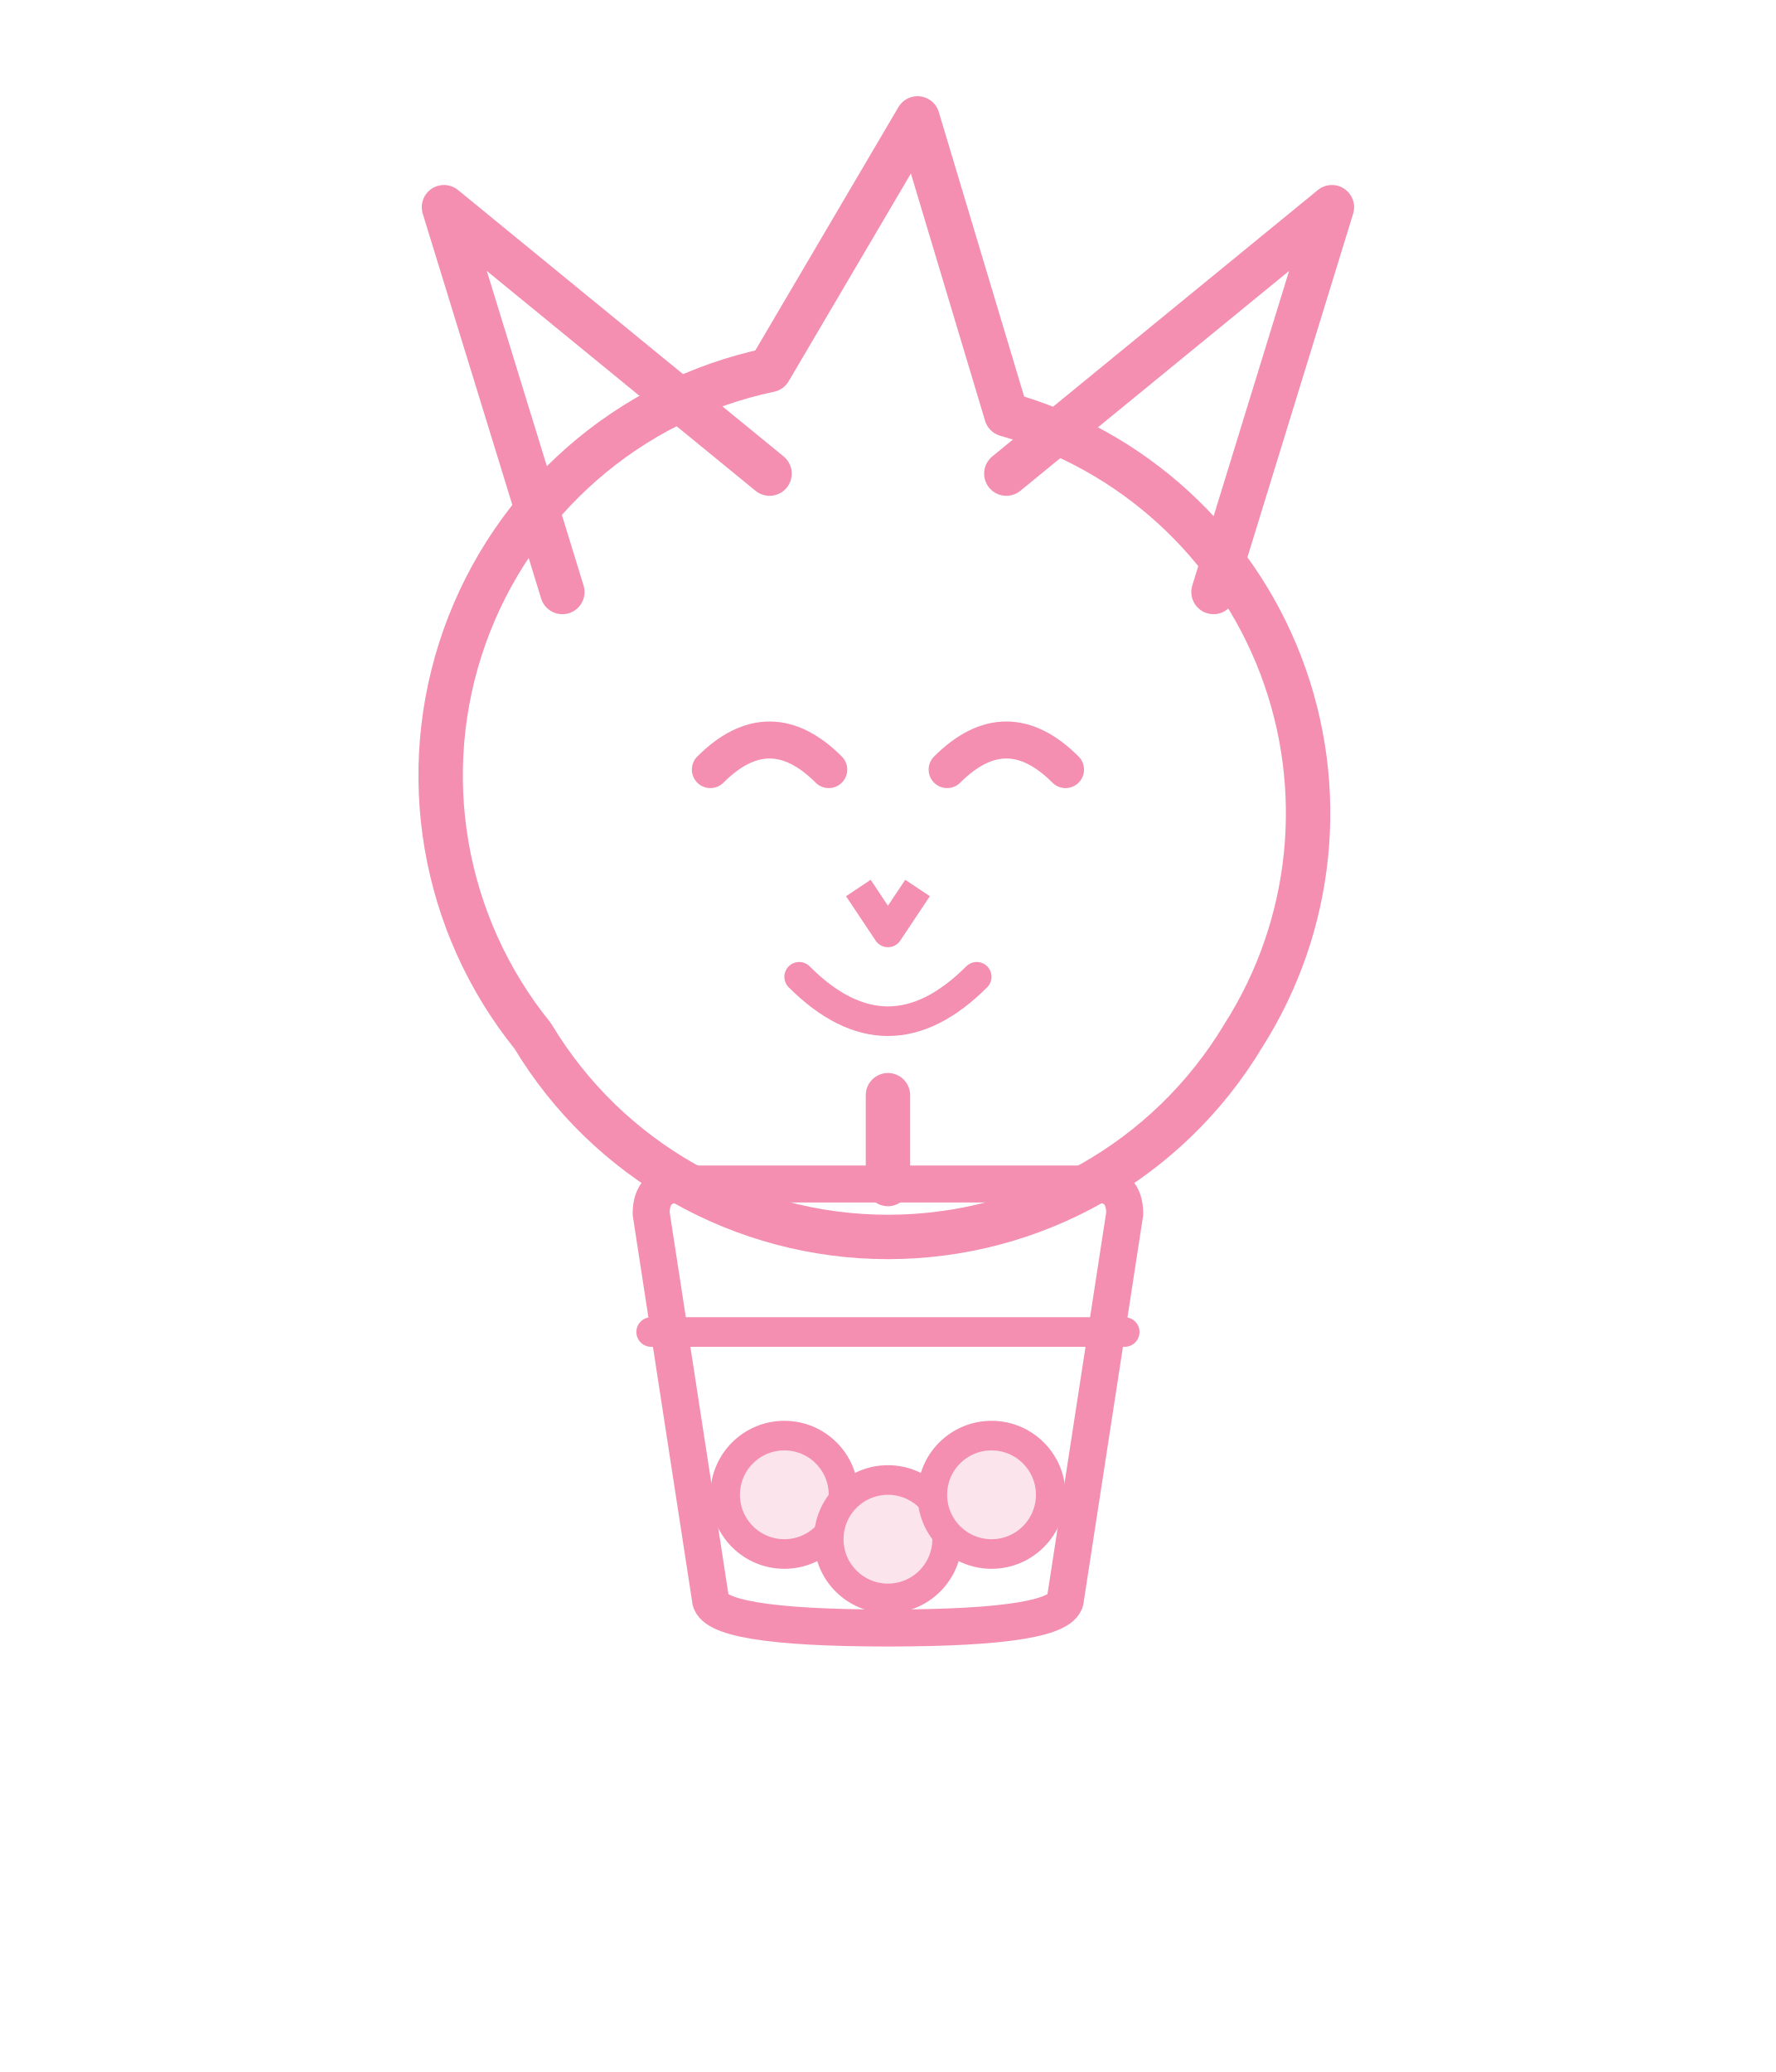
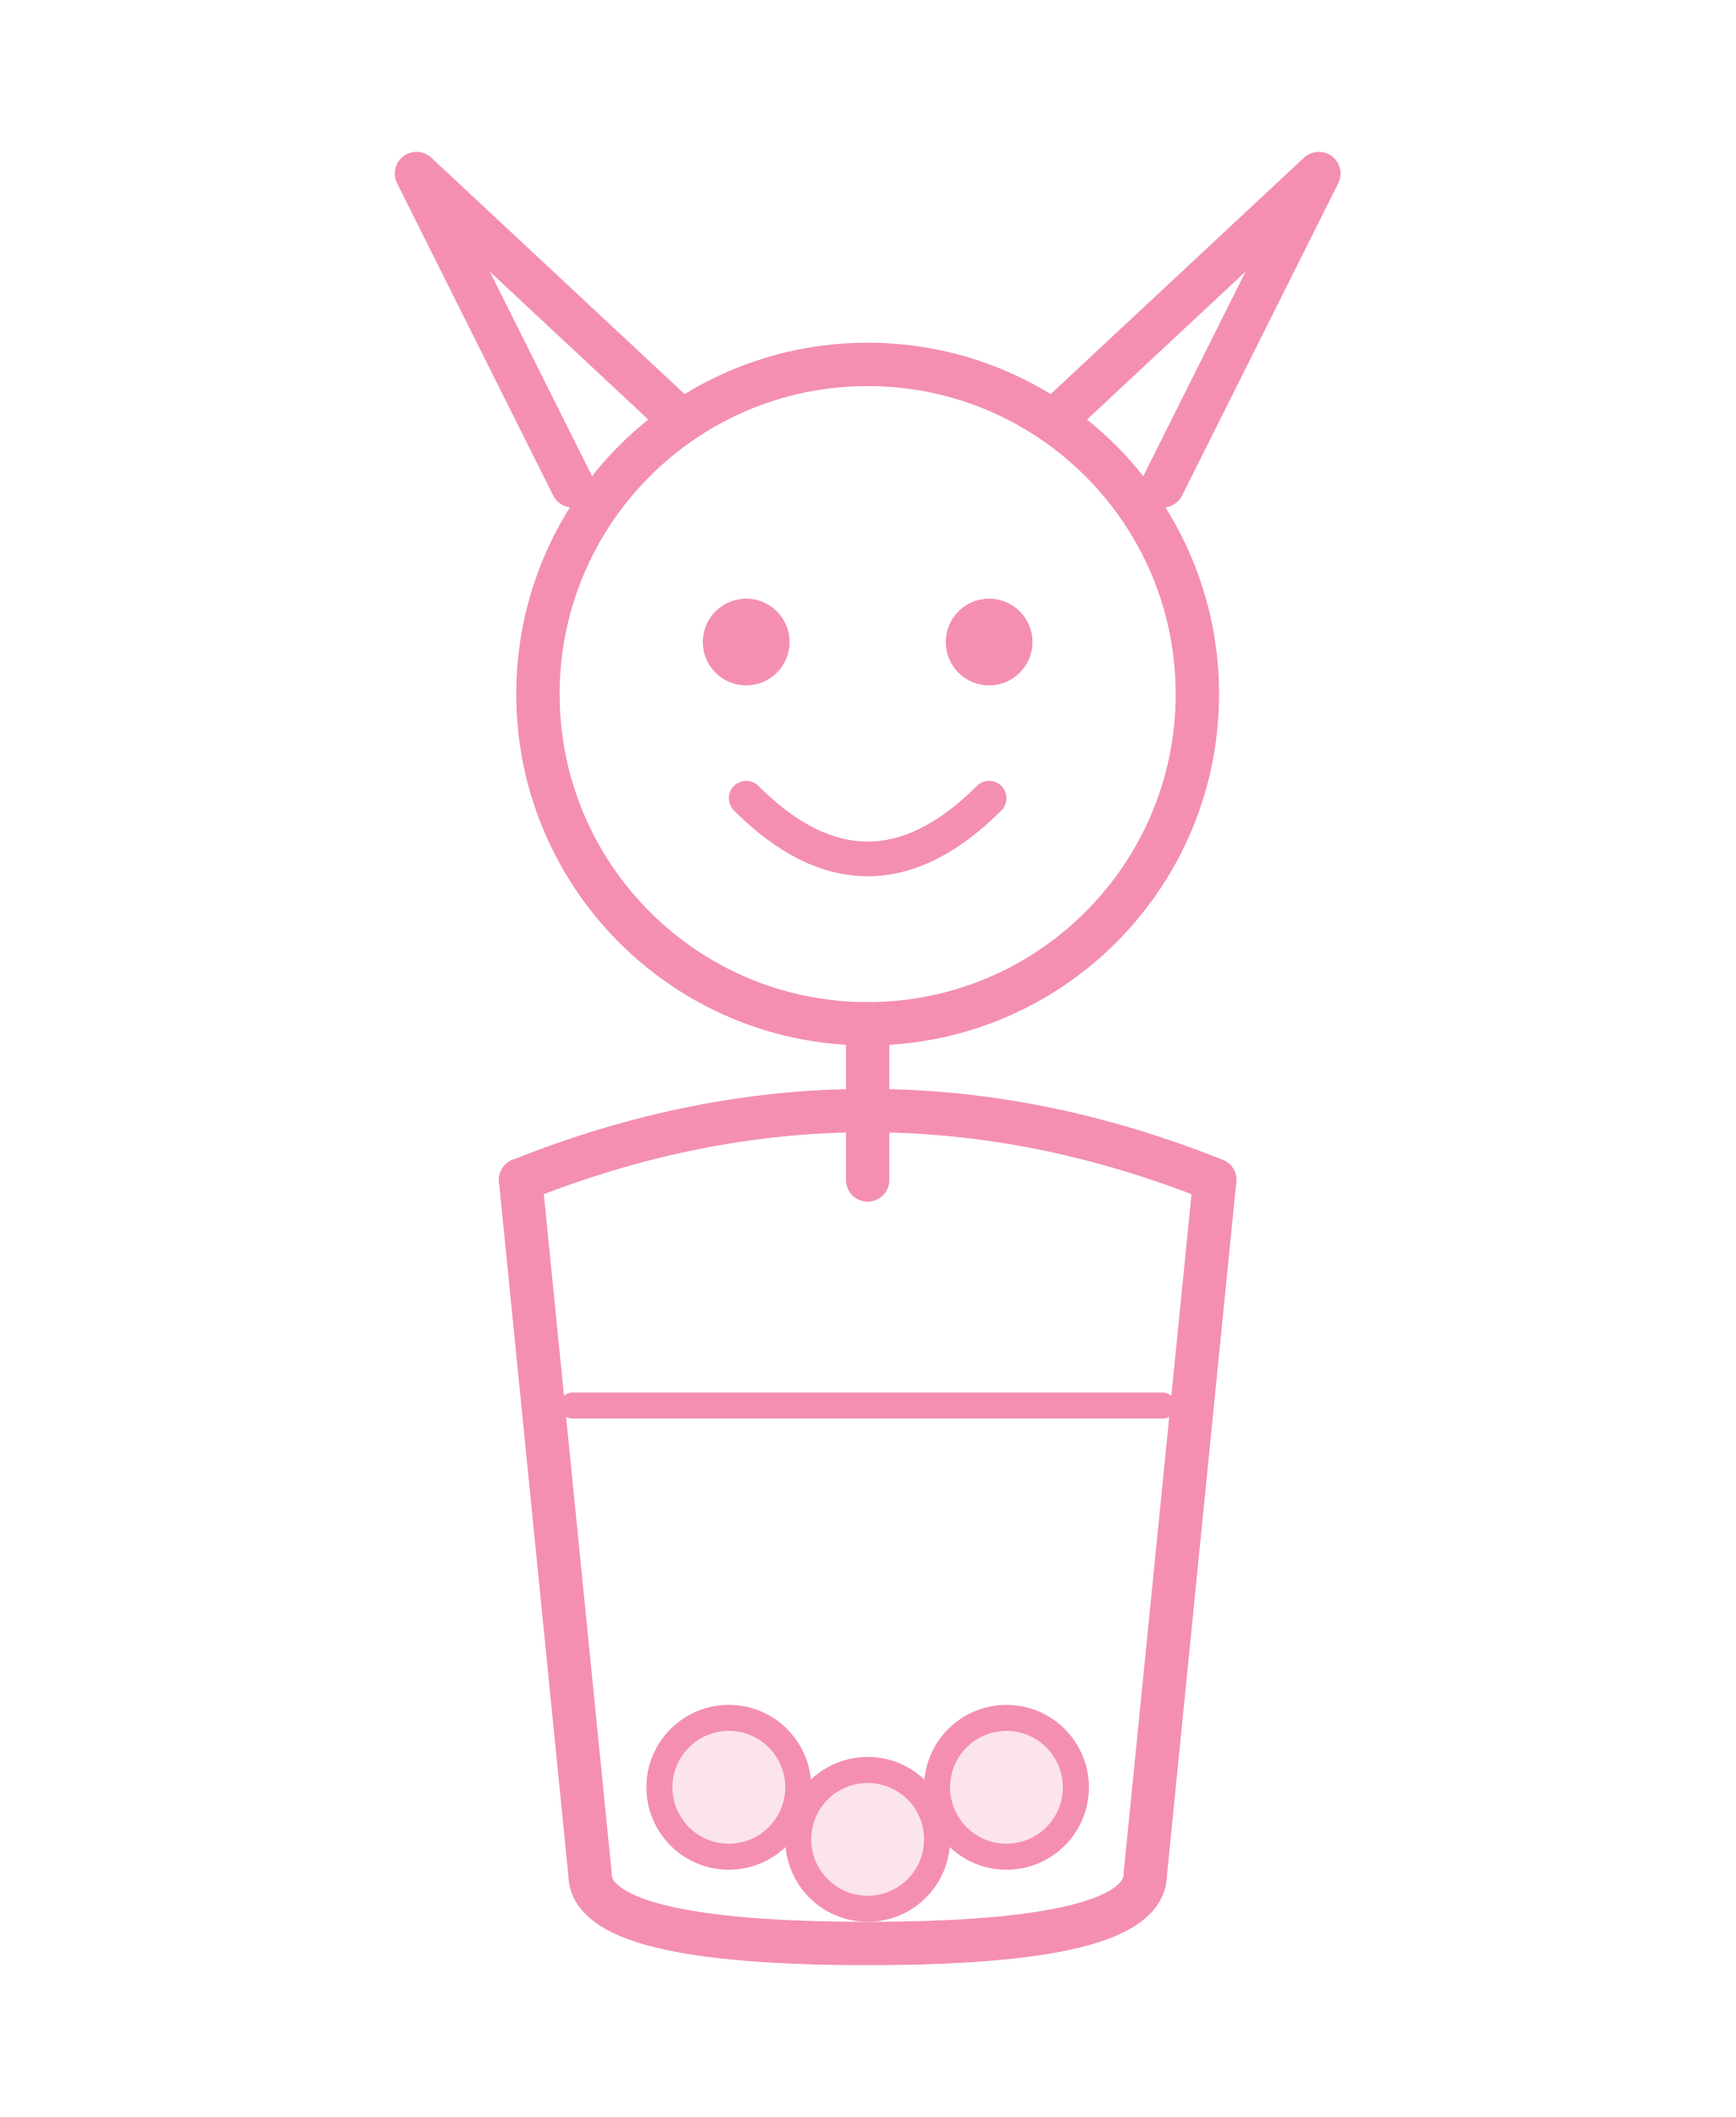
- <svg xmlns="http://www.w3.org/2000/svg" viewBox="0 0 120 140" fill="none" role="img" aria-label="Mèo Trà logo">
-   <path d="M36,70 A28,28 0 0,1 52,25 L62,8 L68,28 A28,28 0 0,1 84,70 A28,28 0 0,1 36,70 Z" stroke="#F48FB1" stroke-width="3" stroke-linecap="round" stroke-linejoin="round" />
-   <path d="M38,40 L30,14 L52,32" stroke="#F48FB1" stroke-width="3" fill="none" stroke-linecap="round" stroke-linejoin="round" />
-   <path d="M68,32 L90,14 L82,40" stroke="#F48FB1" stroke-width="3" fill="none" stroke-linecap="round" stroke-linejoin="round" />
-   <path d="M48,52 Q52,48 56,52" stroke="#F48FB1" stroke-width="2.5" fill="none" stroke-linecap="round" />
-   <path d="M64,52 Q68,48 72,52" stroke="#F48FB1" stroke-width="2.5" fill="none" stroke-linecap="round" />
-   <path d="M58,60 L60,63 L62,60" stroke="#F48FB1" stroke-width="2" stroke-linejoin="round" fill="none" />
-   <path d="M54,66 Q60,72 66,66" stroke="#F48FB1" stroke-width="2" fill="none" stroke-linecap="round" />
-   <line x1="60" y1="80" x2="60" y2="74" stroke="#F48FB1" stroke-width="3" stroke-linecap="round" />
-   <path d="M44,82 Q44,80 46,80 L74,80 Q76,80 76,82 L72,108 Q72,110 60,110 Q48,110 48,108 Z" stroke="#F48FB1" stroke-width="2.5" fill="none" stroke-linecap="round" stroke-linejoin="round" />
-   <line x1="44" y1="90" x2="76" y2="90" stroke="#F48FB1" stroke-width="2" stroke-linecap="round" />
-   <circle cx="53" cy="101" r="4" stroke="#F48FB1" stroke-width="2" fill="#FCE4EC" />
-   <circle cx="60" cy="104" r="4" stroke="#F48FB1" stroke-width="2" fill="#FCE4EC" />
-   <circle cx="67" cy="101" r="4" stroke="#F48FB1" stroke-width="2" fill="#FCE4EC" />
+ <svg xmlns="http://www.w3.org/2000/svg" viewBox="0 0 100 122" fill="none" role="img" aria-label="Mèo Trà logo">
+   <path d="M33,28 L24,10 L39,24" stroke="#F48FB1" stroke-width="2.5" stroke-linecap="round" stroke-linejoin="round" />
+   <path d="M61,24 L76,10 L67,28" stroke="#F48FB1" stroke-width="2.5" stroke-linecap="round" stroke-linejoin="round" />
+   <circle cx="50" cy="40" r="19" stroke="#F48FB1" stroke-width="2.5" />
+   <circle cx="43" cy="37" r="2.5" fill="#F48FB1" />
+   <circle cx="57" cy="37" r="2.5" fill="#F48FB1" />
+   <path d="M43,46 Q50,53 57,46" stroke="#F48FB1" stroke-width="2" stroke-linecap="round" fill="none" />
+   <line x1="50" y1="59" x2="50" y2="68" stroke="#F48FB1" stroke-width="2.5" stroke-linecap="round" />
+   <path d="M30,68 Q50,60 70,68" stroke="#F48FB1" stroke-width="2.5" stroke-linecap="round" fill="none" />
+   <path d="M30,68 L34,108 Q34,112 50,112 Q66,112 66,108 L70,68" stroke="#F48FB1" stroke-width="2.5" stroke-linecap="round" stroke-linejoin="round" fill="none" />
+   <line x1="33" y1="81" x2="67" y2="81" stroke="#F48FB1" stroke-width="1.5" stroke-linecap="round" />
+   <circle cx="42" cy="103" r="4" fill="#FCE4EC" stroke="#F48FB1" stroke-width="1.5" />
+   <circle cx="50" cy="106" r="4" fill="#FCE4EC" stroke="#F48FB1" stroke-width="1.5" />
+   <circle cx="58" cy="103" r="4" fill="#FCE4EC" stroke="#F48FB1" stroke-width="1.5" />
</svg>
